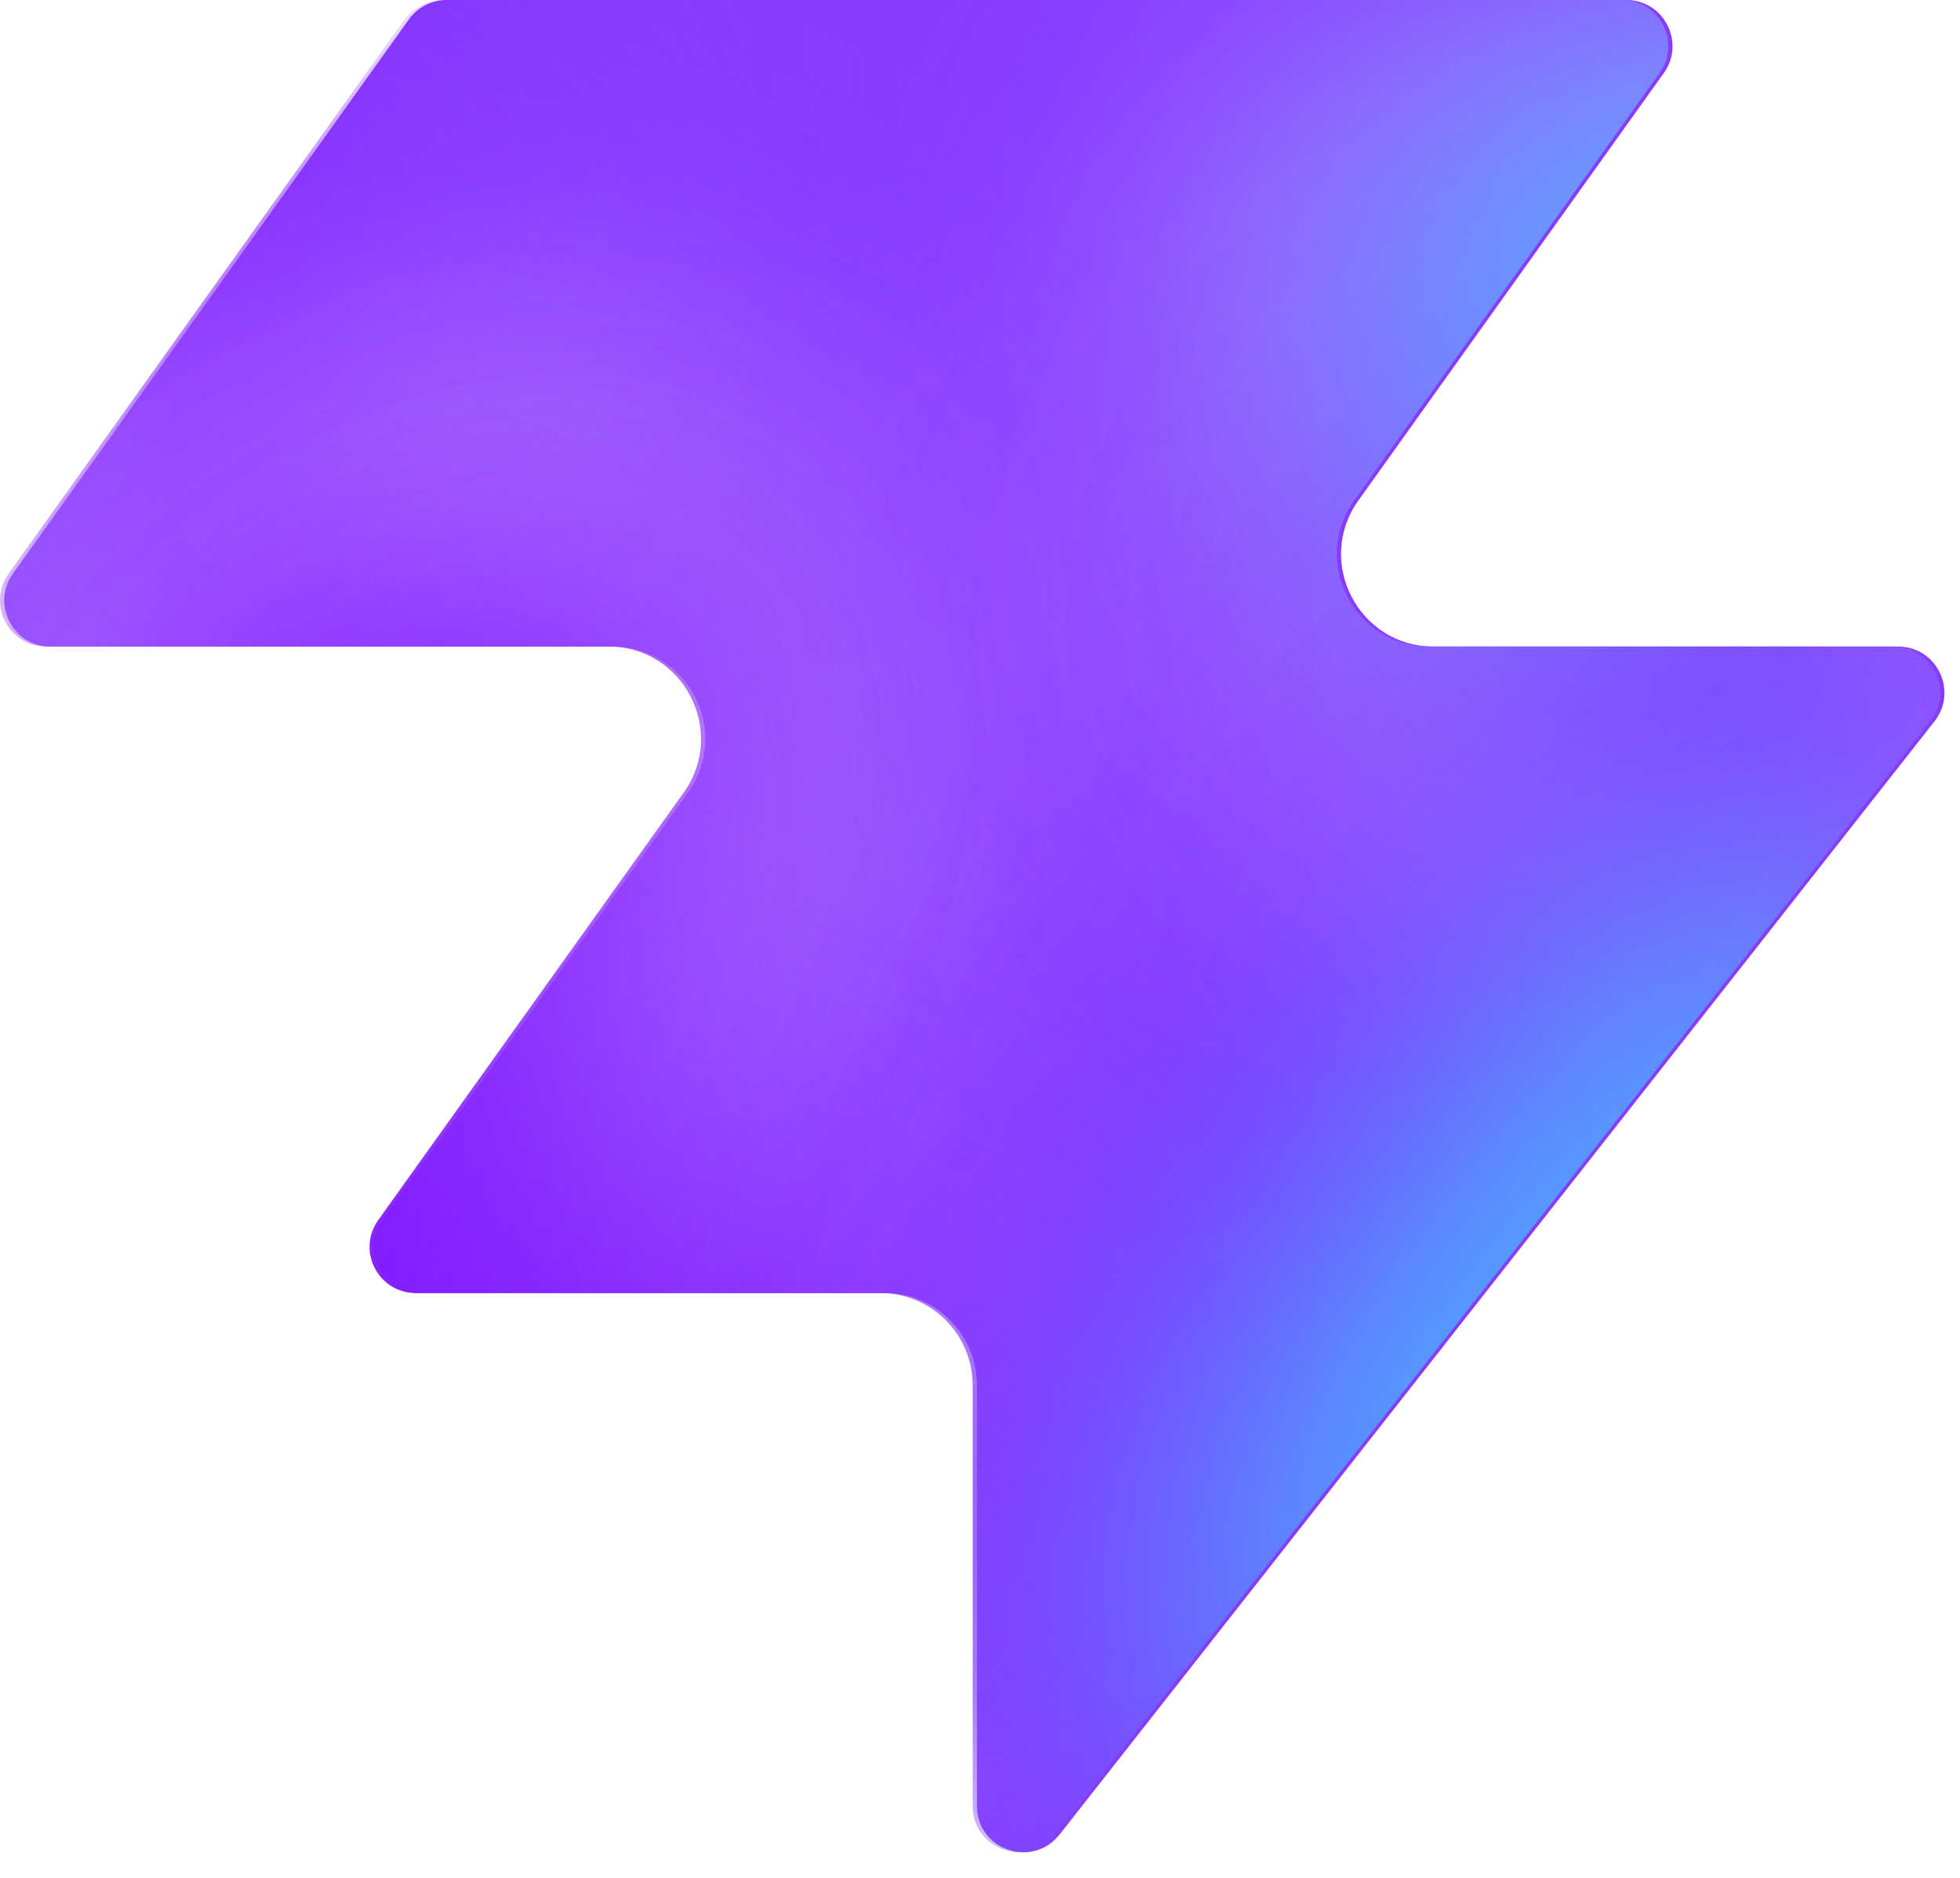
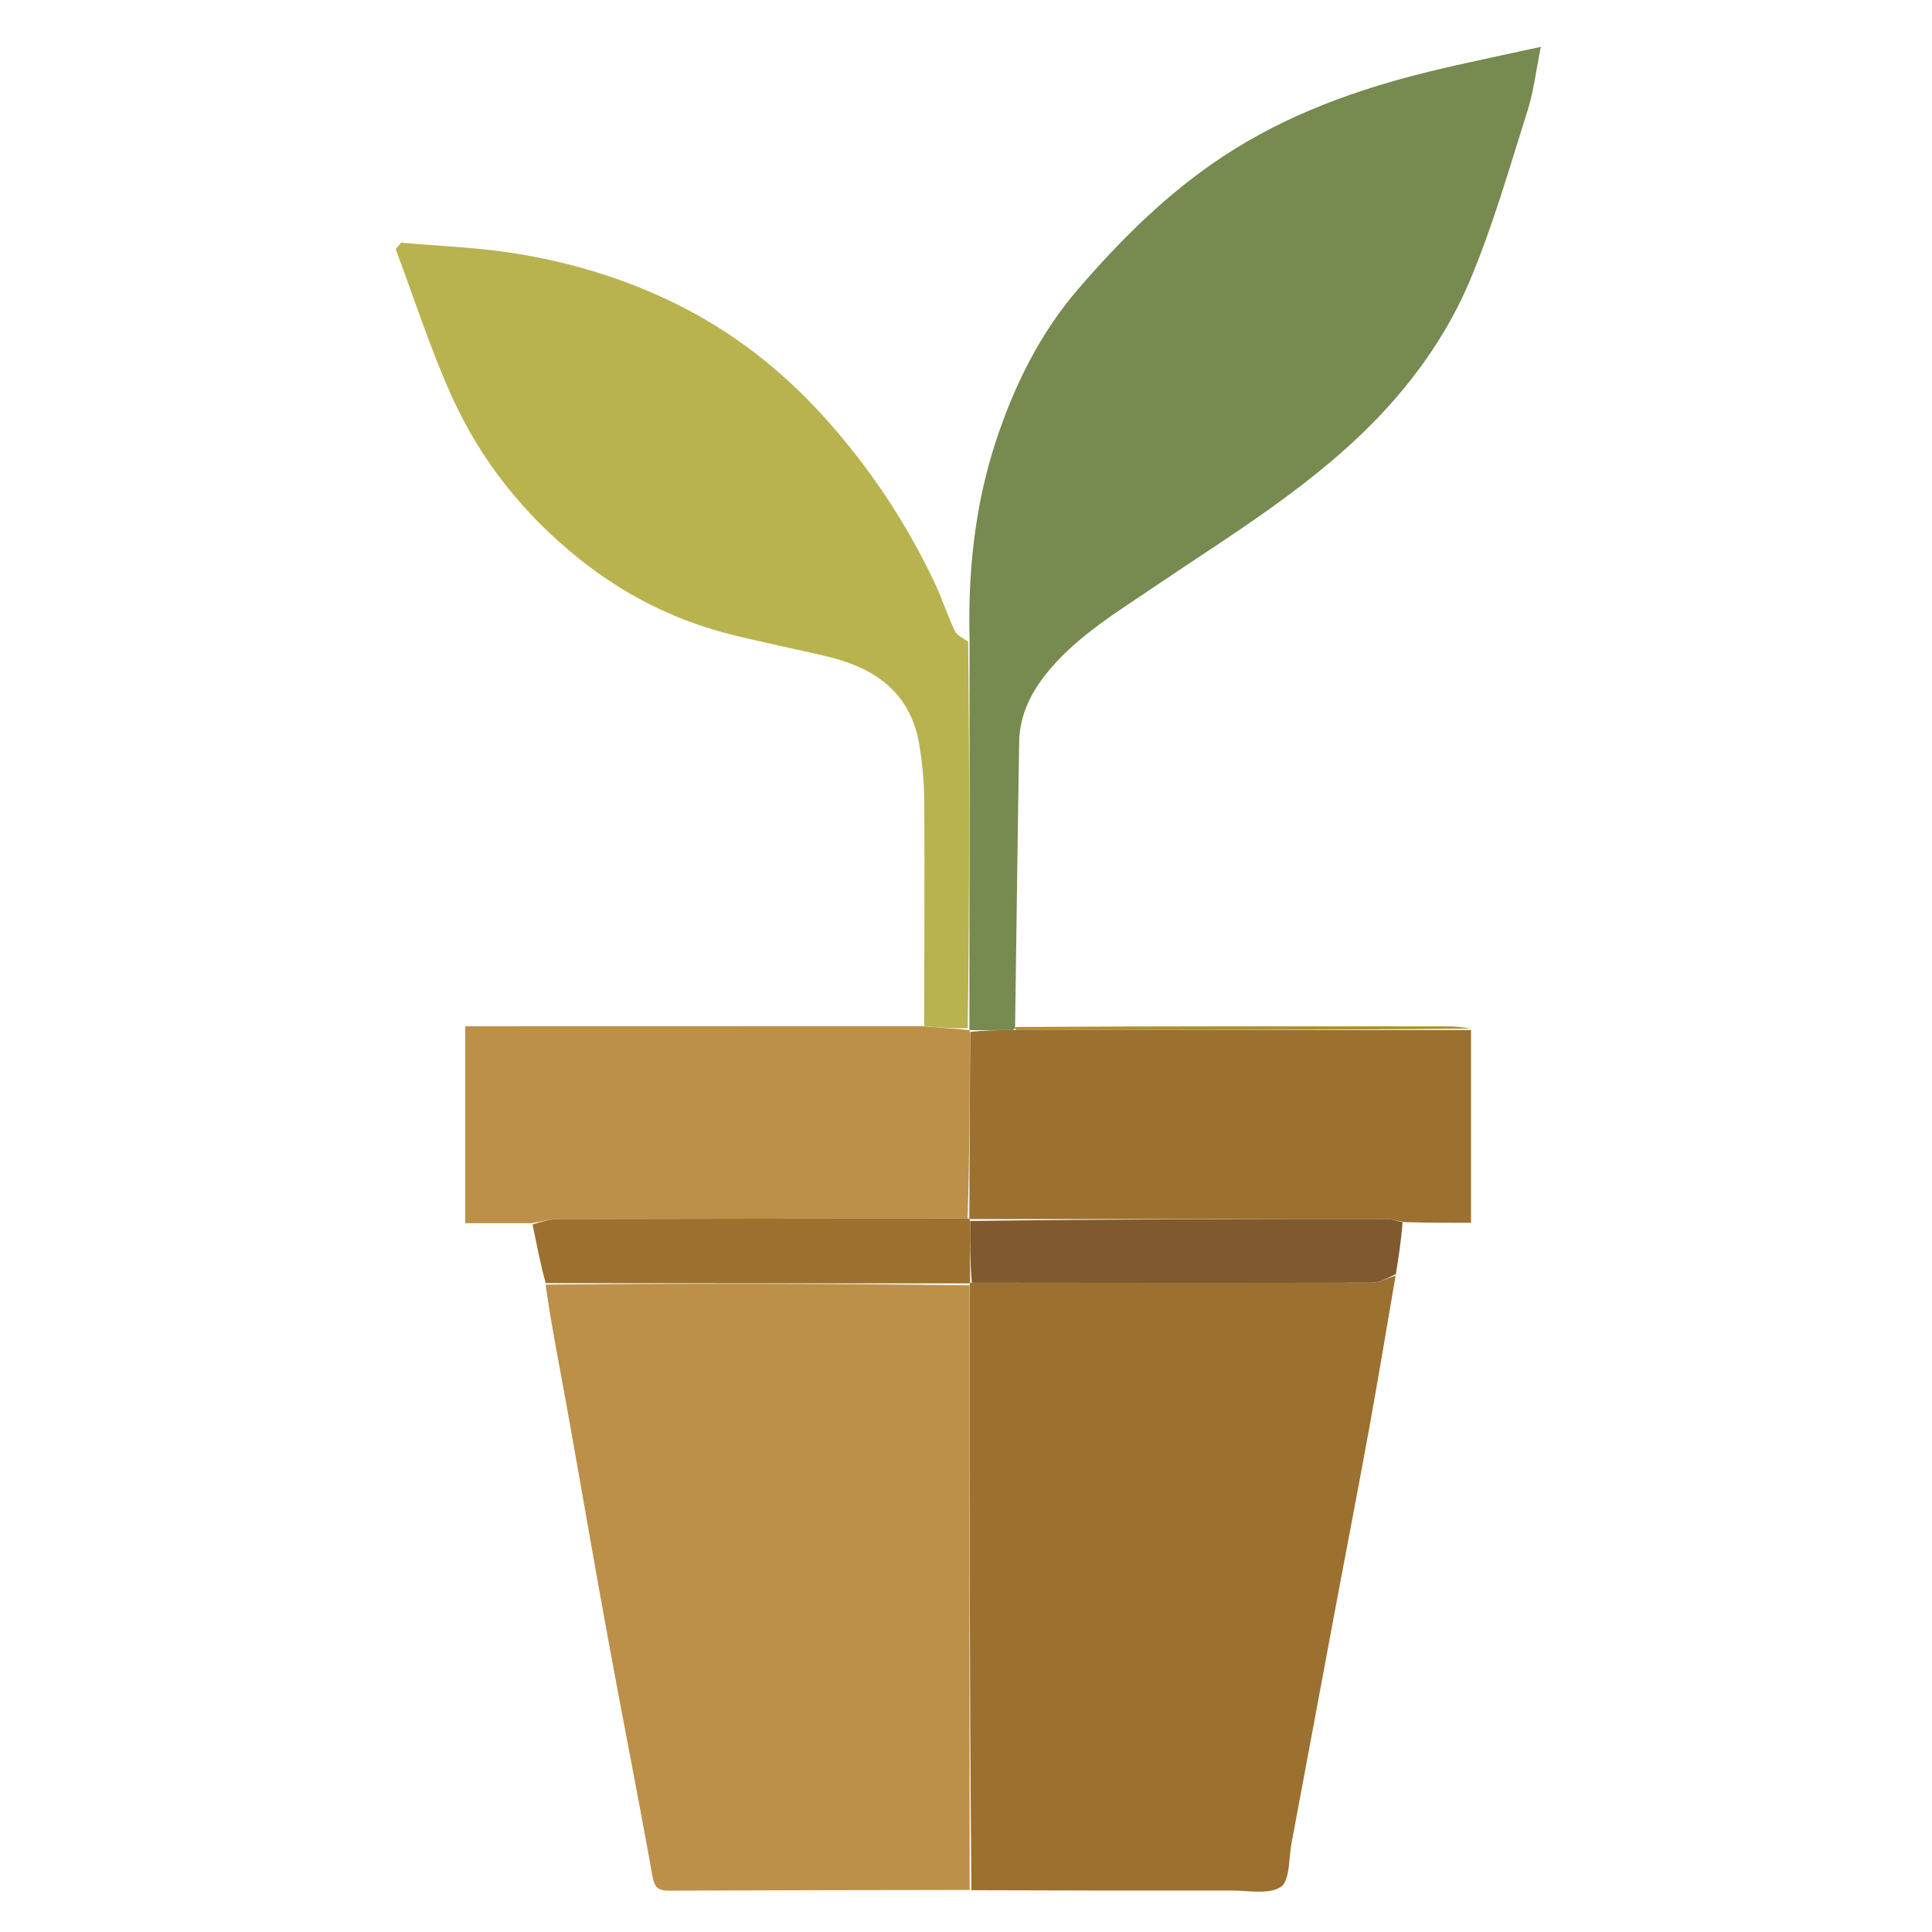
- <svg xmlns="http://www.w3.org/2000/svg" width="48" height="46" fill="none" viewBox="0 0 48 46">
-   <path fill="#863bff" d="M25.946 44.938c-.664.845-2.021.375-2.021-.698V33.937a2.26 2.26 0 0 0-2.262-2.262H10.287c-.92 0-1.456-1.04-.92-1.788l7.48-10.471c1.07-1.497 0-3.578-1.842-3.578H1.237c-.92 0-1.456-1.04-.92-1.788L10.013.474c.214-.297.556-.474.92-.474h28.894c.92 0 1.456 1.04.92 1.788l-7.48 10.471c-1.07 1.498 0 3.579 1.842 3.579h11.377c.943 0 1.473 1.088.89 1.83L25.947 44.94z" style="fill:#863bff;fill:color(display-p3 .525 .23 1);fill-opacity:1" />
-   <mask id="a" width="48" height="46" x="0" y="0" maskUnits="userSpaceOnUse" style="mask-type:alpha">
-     <path fill="#000" d="M25.842 44.938c-.664.844-2.021.375-2.021-.698V33.937a2.26 2.26 0 0 0-2.262-2.262H10.183c-.92 0-1.456-1.04-.92-1.788l7.48-10.471c1.07-1.498 0-3.579-1.842-3.579H1.133c-.92 0-1.456-1.04-.92-1.787L9.91.473c.214-.297.556-.474.92-.474h28.894c.92 0 1.456 1.04.92 1.788l-7.48 10.471c-1.07 1.498 0 3.578 1.842 3.578h11.377c.943 0 1.473 1.088.89 1.832L25.843 44.94z" style="fill:#000;fill-opacity:1" />
-   </mask>
-   <g mask="url(#a)">
-     <g filter="url(#b)">
-       <ellipse cx="5.508" cy="14.704" fill="#ede6ff" rx="5.508" ry="14.704" style="fill:#ede6ff;fill:color(display-p3 .927 .903 1);fill-opacity:1" transform="matrix(.00324 1 1 -.00324 -4.47 31.516)" />
-     </g>
-     <g filter="url(#c)">
-       <ellipse cx="10.399" cy="29.851" fill="#ede6ff" rx="10.399" ry="29.851" style="fill:#ede6ff;fill:color(display-p3 .927 .903 1);fill-opacity:1" transform="matrix(.00324 1 1 -.00324 -39.328 7.883)" />
-     </g>
-     <g filter="url(#d)">
-       <ellipse cx="5.508" cy="30.487" fill="#7e14ff" rx="5.508" ry="30.487" style="fill:#7e14ff;fill:color(display-p3 .492 .077 1);fill-opacity:1" transform="rotate(89.814 -25.913 -14.639)scale(1 -1)" />
-     </g>
-     <g filter="url(#e)">
-       <ellipse cx="5.508" cy="30.599" fill="#7e14ff" rx="5.508" ry="30.599" style="fill:#7e14ff;fill:color(display-p3 .492 .077 1);fill-opacity:1" transform="rotate(89.814 -32.644 -3.334)scale(1 -1)" />
-     </g>
-     <g filter="url(#f)">
-       <ellipse cx="5.508" cy="30.599" fill="#7e14ff" rx="5.508" ry="30.599" style="fill:#7e14ff;fill:color(display-p3 .492 .077 1);fill-opacity:1" transform="matrix(.00324 1 1 -.00324 -34.34 30.47)" />
-     </g>
-     <g filter="url(#g)">
-       <ellipse cx="14.072" cy="22.078" fill="#ede6ff" rx="14.072" ry="22.078" style="fill:#ede6ff;fill:color(display-p3 .927 .903 1);fill-opacity:1" transform="rotate(93.35 24.506 48.493)scale(-1 1)" />
-     </g>
-     <g filter="url(#h)">
-       <ellipse cx="3.47" cy="21.501" fill="#7e14ff" rx="3.47" ry="21.501" style="fill:#7e14ff;fill:color(display-p3 .492 .077 1);fill-opacity:1" transform="rotate(89.009 28.708 47.59)scale(-1 1)" />
-     </g>
-     <g filter="url(#i)">
-       <ellipse cx="3.47" cy="21.501" fill="#7e14ff" rx="3.47" ry="21.501" style="fill:#7e14ff;fill:color(display-p3 .492 .077 1);fill-opacity:1" transform="rotate(89.009 28.708 47.59)scale(-1 1)" />
-     </g>
-     <g filter="url(#j)">
-       <ellipse cx=".387" cy="8.972" fill="#7e14ff" rx="4.407" ry="29.108" style="fill:#7e14ff;fill:color(display-p3 .492 .077 1);fill-opacity:1" transform="rotate(39.51 .387 8.972)" />
-     </g>
-     <g filter="url(#k)">
-       <ellipse cx="47.523" cy="-6.092" fill="#7e14ff" rx="4.407" ry="29.108" style="fill:#7e14ff;fill:color(display-p3 .492 .077 1);fill-opacity:1" transform="rotate(37.892 47.523 -6.092)" />
-     </g>
-     <g filter="url(#l)">
-       <ellipse cx="41.412" cy="6.333" fill="#47bfff" rx="5.971" ry="9.665" style="fill:#47bfff;fill:color(display-p3 .28 .748 1);fill-opacity:1" transform="rotate(37.892 41.412 6.333)" />
-     </g>
-     <g filter="url(#m)">
-       <ellipse cx="-1.879" cy="38.332" fill="#7e14ff" rx="4.407" ry="29.108" style="fill:#7e14ff;fill:color(display-p3 .492 .077 1);fill-opacity:1" transform="rotate(37.892 -1.88 38.332)" />
-     </g>
-     <g filter="url(#n)">
-       <ellipse cx="-1.879" cy="38.332" fill="#7e14ff" rx="4.407" ry="29.108" style="fill:#7e14ff;fill:color(display-p3 .492 .077 1);fill-opacity:1" transform="rotate(37.892 -1.88 38.332)" />
-     </g>
-     <g filter="url(#o)">
-       <ellipse cx="35.651" cy="29.907" fill="#7e14ff" rx="4.407" ry="29.108" style="fill:#7e14ff;fill:color(display-p3 .492 .077 1);fill-opacity:1" transform="rotate(37.892 35.651 29.907)" />
-     </g>
-     <g filter="url(#p)">
-       <ellipse cx="38.418" cy="32.4" fill="#47bfff" rx="5.971" ry="15.297" style="fill:#47bfff;fill:color(display-p3 .28 .748 1);fill-opacity:1" transform="rotate(37.892 38.418 32.4)" />
-     </g>
-   </g>
-   <defs>
-     <filter id="b" width="60.045" height="41.654" x="-19.77" y="16.149" color-interpolation-filters="sRGB" filterUnits="userSpaceOnUse">
-       <feFlood flood-opacity="0" result="BackgroundImageFix" />
-       <feBlend in="SourceGraphic" in2="BackgroundImageFix" result="shape" />
-       <feGaussianBlur result="effect1_foregroundBlur_2002_17158" stdDeviation="7.659" />
-     </filter>
-     <filter id="c" width="90.34" height="51.437" x="-54.613" y="-7.533" color-interpolation-filters="sRGB" filterUnits="userSpaceOnUse">
-       <feFlood flood-opacity="0" result="BackgroundImageFix" />
-       <feBlend in="SourceGraphic" in2="BackgroundImageFix" result="shape" />
-       <feGaussianBlur result="effect1_foregroundBlur_2002_17158" stdDeviation="7.659" />
-     </filter>
-     <filter id="d" width="79.355" height="29.4" x="-49.64" y="2.03" color-interpolation-filters="sRGB" filterUnits="userSpaceOnUse">
-       <feFlood flood-opacity="0" result="BackgroundImageFix" />
-       <feBlend in="SourceGraphic" in2="BackgroundImageFix" result="shape" />
-       <feGaussianBlur result="effect1_foregroundBlur_2002_17158" stdDeviation="4.596" />
-     </filter>
-     <filter id="e" width="79.579" height="29.4" x="-45.045" y="20.029" color-interpolation-filters="sRGB" filterUnits="userSpaceOnUse">
-       <feFlood flood-opacity="0" result="BackgroundImageFix" />
-       <feBlend in="SourceGraphic" in2="BackgroundImageFix" result="shape" />
-       <feGaussianBlur result="effect1_foregroundBlur_2002_17158" stdDeviation="4.596" />
-     </filter>
-     <filter id="f" width="79.579" height="29.4" x="-43.513" y="21.178" color-interpolation-filters="sRGB" filterUnits="userSpaceOnUse">
-       <feFlood flood-opacity="0" result="BackgroundImageFix" />
-       <feBlend in="SourceGraphic" in2="BackgroundImageFix" result="shape" />
-       <feGaussianBlur result="effect1_foregroundBlur_2002_17158" stdDeviation="4.596" />
-     </filter>
-     <filter id="g" width="74.749" height="58.852" x="15.756" y="-17.901" color-interpolation-filters="sRGB" filterUnits="userSpaceOnUse">
-       <feFlood flood-opacity="0" result="BackgroundImageFix" />
-       <feBlend in="SourceGraphic" in2="BackgroundImageFix" result="shape" />
-       <feGaussianBlur result="effect1_foregroundBlur_2002_17158" stdDeviation="7.659" />
-     </filter>
-     <filter id="h" width="61.377" height="25.362" x="23.548" y="2.284" color-interpolation-filters="sRGB" filterUnits="userSpaceOnUse">
-       <feFlood flood-opacity="0" result="BackgroundImageFix" />
-       <feBlend in="SourceGraphic" in2="BackgroundImageFix" result="shape" />
-       <feGaussianBlur result="effect1_foregroundBlur_2002_17158" stdDeviation="4.596" />
-     </filter>
-     <filter id="i" width="61.377" height="25.362" x="23.548" y="2.284" color-interpolation-filters="sRGB" filterUnits="userSpaceOnUse">
-       <feFlood flood-opacity="0" result="BackgroundImageFix" />
-       <feBlend in="SourceGraphic" in2="BackgroundImageFix" result="shape" />
-       <feGaussianBlur result="effect1_foregroundBlur_2002_17158" stdDeviation="4.596" />
-     </filter>
-     <filter id="j" width="56.045" height="63.649" x="-27.636" y="-22.853" color-interpolation-filters="sRGB" filterUnits="userSpaceOnUse">
-       <feFlood flood-opacity="0" result="BackgroundImageFix" />
-       <feBlend in="SourceGraphic" in2="BackgroundImageFix" result="shape" />
-       <feGaussianBlur result="effect1_foregroundBlur_2002_17158" stdDeviation="4.596" />
-     </filter>
-     <filter id="k" width="54.814" height="64.646" x="20.116" y="-38.415" color-interpolation-filters="sRGB" filterUnits="userSpaceOnUse">
-       <feFlood flood-opacity="0" result="BackgroundImageFix" />
-       <feBlend in="SourceGraphic" in2="BackgroundImageFix" result="shape" />
-       <feGaussianBlur result="effect1_foregroundBlur_2002_17158" stdDeviation="4.596" />
-     </filter>
-     <filter id="l" width="33.541" height="35.313" x="24.641" y="-11.323" color-interpolation-filters="sRGB" filterUnits="userSpaceOnUse">
-       <feFlood flood-opacity="0" result="BackgroundImageFix" />
-       <feBlend in="SourceGraphic" in2="BackgroundImageFix" result="shape" />
-       <feGaussianBlur result="effect1_foregroundBlur_2002_17158" stdDeviation="4.596" />
-     </filter>
-     <filter id="m" width="54.814" height="64.646" x="-29.286" y="6.009" color-interpolation-filters="sRGB" filterUnits="userSpaceOnUse">
-       <feFlood flood-opacity="0" result="BackgroundImageFix" />
-       <feBlend in="SourceGraphic" in2="BackgroundImageFix" result="shape" />
-       <feGaussianBlur result="effect1_foregroundBlur_2002_17158" stdDeviation="4.596" />
-     </filter>
-     <filter id="n" width="54.814" height="64.646" x="-29.286" y="6.009" color-interpolation-filters="sRGB" filterUnits="userSpaceOnUse">
-       <feFlood flood-opacity="0" result="BackgroundImageFix" />
-       <feBlend in="SourceGraphic" in2="BackgroundImageFix" result="shape" />
-       <feGaussianBlur result="effect1_foregroundBlur_2002_17158" stdDeviation="4.596" />
-     </filter>
-     <filter id="o" width="54.814" height="64.646" x="8.244" y="-2.416" color-interpolation-filters="sRGB" filterUnits="userSpaceOnUse">
-       <feFlood flood-opacity="0" result="BackgroundImageFix" />
-       <feBlend in="SourceGraphic" in2="BackgroundImageFix" result="shape" />
-       <feGaussianBlur result="effect1_foregroundBlur_2002_17158" stdDeviation="4.596" />
-     </filter>
-     <filter id="p" width="39.409" height="43.623" x="18.713" y="10.588" color-interpolation-filters="sRGB" filterUnits="userSpaceOnUse">
-       <feFlood flood-opacity="0" result="BackgroundImageFix" />
-       <feBlend in="SourceGraphic" in2="BackgroundImageFix" result="shape" />
-       <feGaussianBlur result="effect1_foregroundBlur_2002_17158" stdDeviation="4.596" />
-     </filter>
-   </defs>
+ <svg xmlns="http://www.w3.org/2000/svg" version="1.1" id="Layer_1" x="0px" y="0px" width="100%" viewBox="0 0 512 512" enable-background="new 0 0 512 512" xml:space="preserve" style="background: transparent;">
+   <path fill="#BC9048" opacity="1" stroke="none" d=" M256.968,500.855   C230.352,500.903 203.737,500.922 177.122,501.038   C174.164,501.051 173.4,499.941 172.879,497.031   C169.116,476.028 164.948,455.098 161.102,434.11   C157.284,413.269 153.739,392.378 149.98,371.526   C148.133,361.278 146.074,351.068 144.592,340.44   C182.33,340.083 219.586,340.126 256.871,340.627   C256.923,394.341 256.945,447.598 256.968,500.855  z" />
+   <path fill="#9C702F" opacity="1" stroke="none" d=" M257.434,500.923   C256.945,447.598 256.923,394.341 256.933,340.562   C256.966,340.039 257.089,339.912 257.549,339.937   C293.141,339.976 328.274,340.025 363.407,339.922   C365.557,339.915 367.703,338.711 369.851,338.065   C367.547,351.436 365.338,364.825 362.915,378.175   C360.055,393.928 356.993,409.644 354.047,425.382   C350.106,446.441 346.206,467.508 342.253,488.565   C341.502,492.567 341.85,498.461 339.434,500.049   C336.24,502.148 330.822,501.002 326.36,501.009   C303.54,501.046 280.72,501.005 257.434,500.923  z" />
+   <path fill="#778A4F" opacity="1" stroke="none" d=" M256.951,169.962   C256.46,151.738 258.306,133.759 264.081,116.44   C268.915,101.943 275.617,88.34 285.746,76.58   C297.235,63.242 309.655,50.95 324.407,41.269   C341.033,30.358 359.496,23.699 378.691,18.995   C388.159,16.674 397.726,14.754 408.334,12.413   C407.059,18.701 406.446,24.187 404.807,29.347   C399.971,44.574 395.607,60.046 389.377,74.707   C384.074,87.187 376.383,98.552 367.002,108.72   C349.126,128.094 326.704,141.393 305.225,155.961   C295.738,162.395 285.953,168.355 278.376,177.202   C273.531,182.86 270.212,189.143 270.087,196.698   C269.676,221.456 269.385,246.217 269.015,271.704   C268.948,272.608 268.913,272.785 268.427,272.969   C264.37,272.99 260.764,273.005 257.091,272.991   C257.022,272.963 256.88,272.922 256.905,272.459   C256.937,237.985 256.944,203.973 256.951,169.962  z" />
+   <path fill="#B8B34F" opacity="1" stroke="none" d=" M256.566,169.999   C256.944,203.973 256.937,237.985 256.459,272.479   C252.293,272.613 248.599,272.264 244.904,271.914   C244.936,252.092 245.058,232.269 244.937,212.448   C244.905,207.357 244.441,202.213 243.592,197.193   C241.294,183.614 231.968,177.052 219.457,174.04   C210.773,171.949 201.993,170.251 193.34,168.047   C178.605,164.294 165.353,157.607 153.427,148.043   C138.787,136.302 127.376,121.998 119.721,105.041   C114.005,92.381 109.761,79.056 104.862,66.026   C105.347,65.454 105.832,64.882 106.317,64.31   C116.426,65.22 126.628,65.553 136.622,67.169   C152.566,69.748 167.961,74.566 182.29,82.127   C196.335,89.538 208.442,99.351 219.117,111.319   C230.696,124.3 240.092,138.497 247.527,154.094   C249.551,158.34 251.005,162.855 252.996,167.119   C253.558,168.325 255.093,169.076 256.566,169.999  z" />
+   <path fill="#BC9048" opacity="1" stroke="none" d=" M244.444,271.943   C248.599,272.264 252.293,272.613 256.434,272.942   C256.88,272.922 257.022,272.963 257.048,273.455   C257.01,290.259 256.947,306.569 256.426,322.911   C220.053,322.963 184.137,322.963 148.221,323.056   C145.8,323.062 143.382,323.771 140.962,324.153   C135.174,324.153 129.386,324.153 123.302,324.153   C123.302,306.618 123.302,289.592 123.302,271.971   C163.607,271.971 203.795,271.971 244.444,271.943  z" />
+   <path fill="#9C702F" opacity="1" stroke="none" d=" M256.883,322.88   C256.947,306.569 257.01,290.259 257.116,273.484   C260.764,273.005 264.37,272.99 268.908,272.978   C309.839,272.977 349.838,272.974 389.836,272.971   C389.836,289.741 389.836,306.511 389.836,324.055   C384.137,324.055 378.557,324.055 372.151,323.87   C370.025,323.462 368.725,323.044 367.426,323.044   C330.658,323.044 293.89,323.085 257.062,323.06   C257.002,323 256.883,322.88 256.883,322.88  z" />
+   <path fill="#9C702F" opacity="1" stroke="none" d=" M141.135,324.507   C143.382,323.771 145.8,323.062 148.221,323.056   C184.137,322.963 220.053,322.963 256.426,322.911   C256.883,322.88 257.002,323 257.031,323.514   C257.069,329.323 257.079,334.618 257.089,339.912   C257.089,339.912 256.966,340.039 256.904,340.104   C219.586,340.126 182.33,340.083 144.616,340.04   C143.207,334.981 142.257,329.921 141.135,324.507  z" />
+   <path fill="#80592E" opacity="1" stroke="none" d=" M257.549,339.937   C257.079,334.618 257.069,329.323 257.09,323.574   C293.89,323.085 330.658,323.044 367.426,323.044   C368.725,323.044 370.025,323.462 371.687,323.894   C371.365,328.485 370.682,332.866 369.925,337.656   C367.703,338.711 365.557,339.915 363.407,339.922   C328.274,340.025 293.141,339.976 257.549,339.937  z" />
+   <path fill="#AF8F30" opacity="1" stroke="none" d=" M389.645,272.593   C349.838,272.974 309.839,272.977 269.36,272.972   C268.913,272.785 268.948,272.608 269.034,272.166   C307.217,271.934 345.347,271.964 383.477,272.009   C385.469,272.011 387.461,272.143 389.645,272.593  z" />
</svg>
